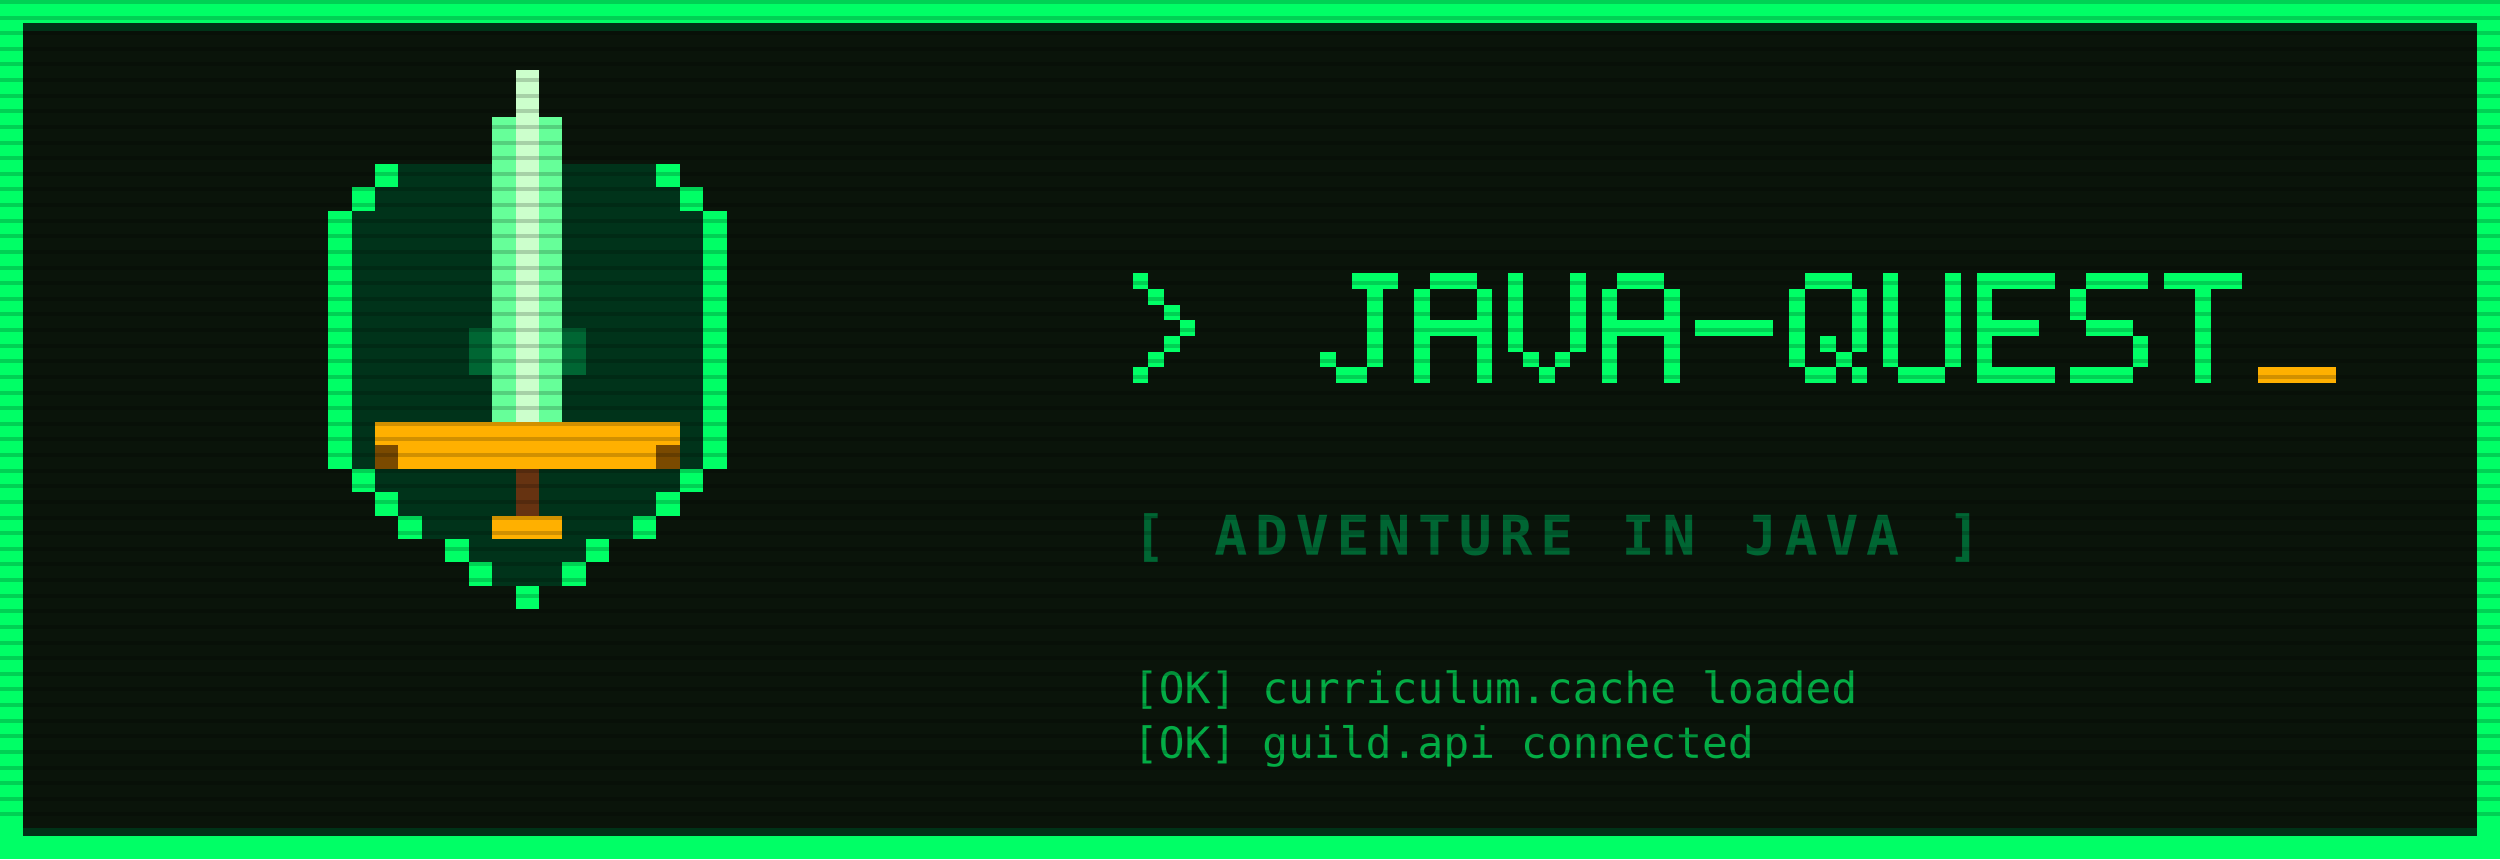
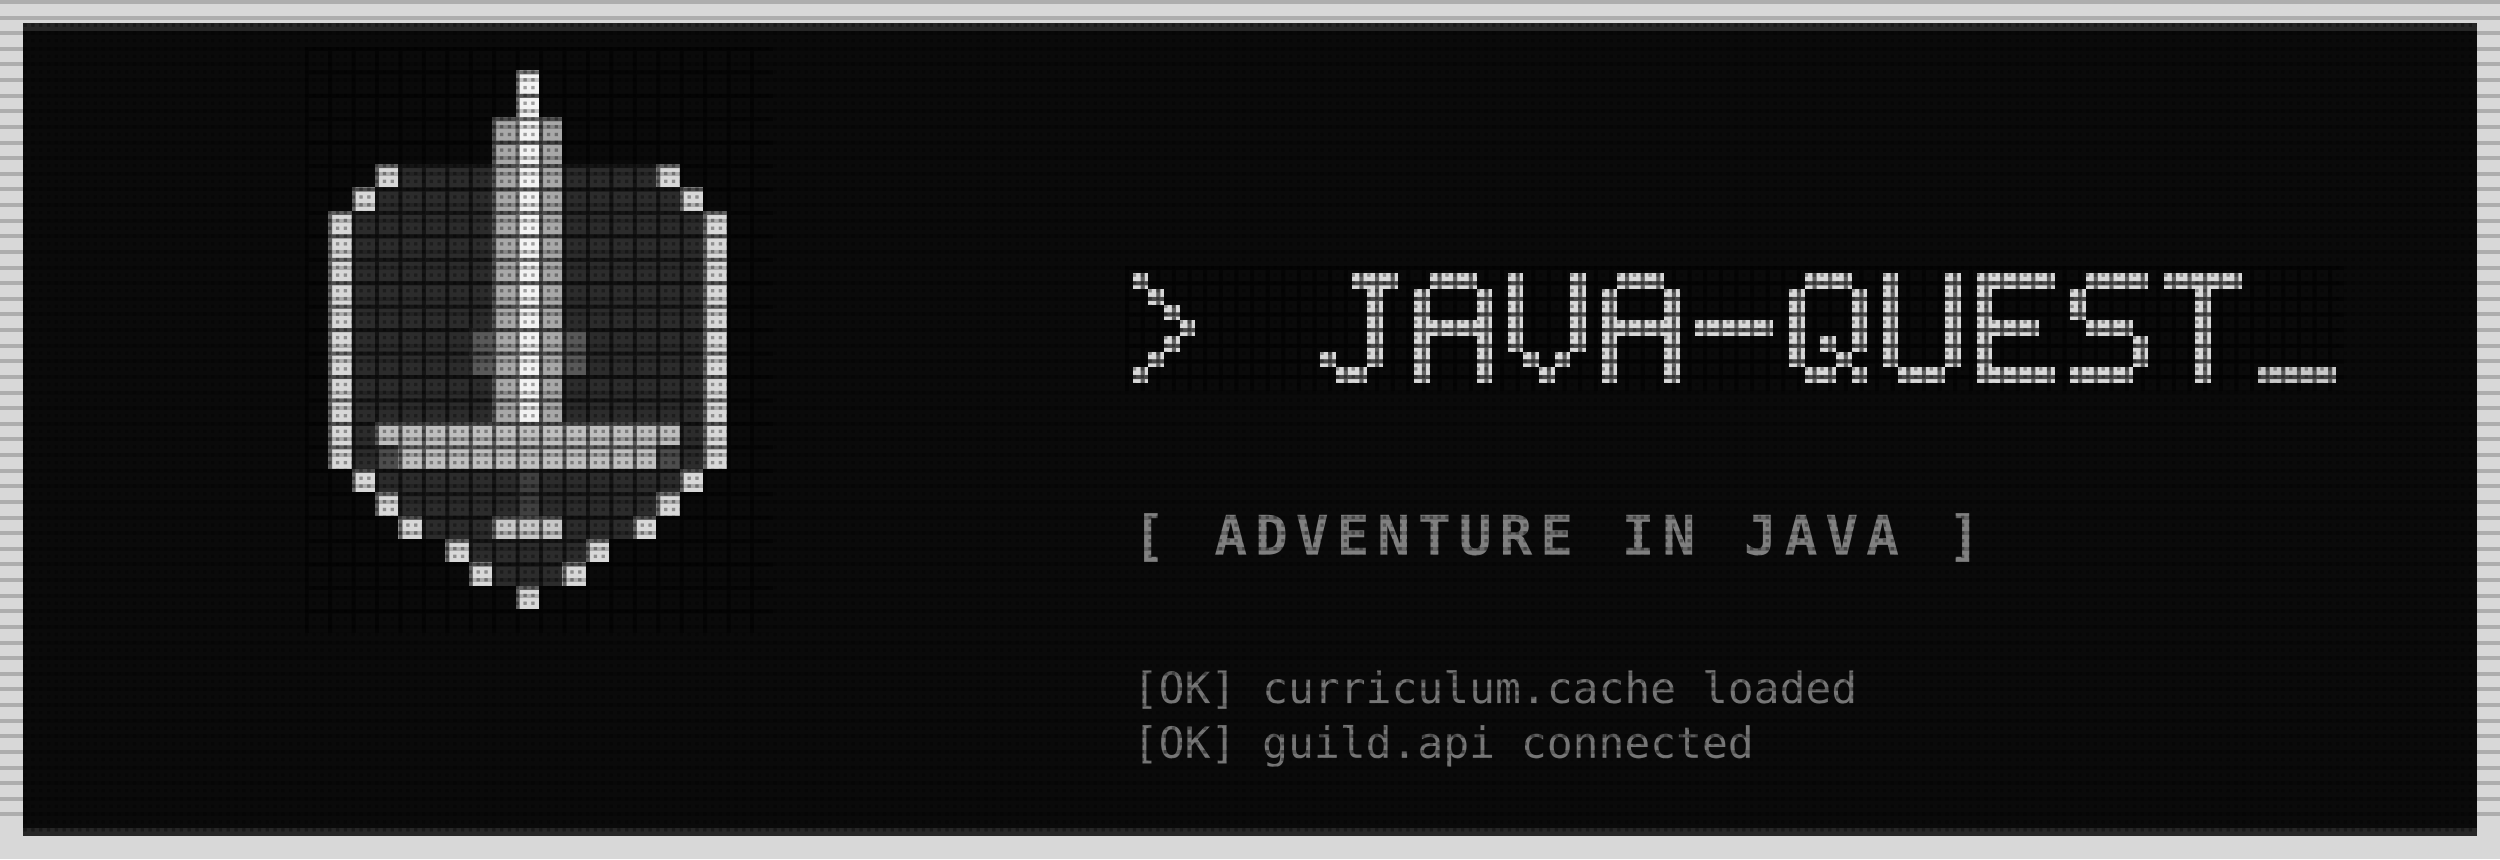
- <svg xmlns="http://www.w3.org/2000/svg" viewBox="0 0 640 220" role="img" aria-label="java-quest logo (pixel-art CLI style)" shape-rendering="crispEdges">
-   <rect x="0" y="0" width="640" height="220" fill="#0A140A" />
-   <rect x="0" y="0" width="640" height="6" fill="#00FF66" />
-   <rect x="0" y="214" width="640" height="6" fill="#00FF66" />
-   <rect x="0" y="0" width="6" height="220" fill="#00FF66" />
-   <rect x="634" y="0" width="6" height="220" fill="#00FF66" />
-   <rect x="6" y="6" width="628" height="2" fill="#003318" />
-   <rect x="6" y="212" width="628" height="2" fill="#003318" />
-   <rect x="96" y="42" width="6" height="6" fill="#00FF66" />
-   <rect x="102" y="42" width="66" height="6" fill="#00331A" />
-   <rect x="168" y="42" width="6" height="6" fill="#00FF66" />
-   <rect x="90" y="48" width="6" height="6" fill="#00FF66" />
-   <rect x="96" y="48" width="78" height="6" fill="#00331A" />
-   <rect x="174" y="48" width="6" height="6" fill="#00FF66" />
-   <rect x="84" y="54" width="6" height="6" fill="#00FF66" />
-   <rect x="90" y="54" width="90" height="6" fill="#00331A" />
-   <rect x="180" y="54" width="6" height="6" fill="#00FF66" />
-   <rect x="84" y="60" width="6" height="60" fill="#00FF66" />
-   <rect x="90" y="60" width="90" height="60" fill="#00331A" />
-   <rect x="180" y="60" width="6" height="60" fill="#00FF66" />
-   <rect x="90" y="120" width="6" height="6" fill="#00FF66" />
-   <rect x="96" y="120" width="78" height="6" fill="#00331A" />
-   <rect x="174" y="120" width="6" height="6" fill="#00FF66" />
-   <rect x="96" y="126" width="6" height="6" fill="#00FF66" />
-   <rect x="102" y="126" width="66" height="6" fill="#00331A" />
-   <rect x="168" y="126" width="6" height="6" fill="#00FF66" />
-   <rect x="102" y="132" width="6" height="6" fill="#00FF66" />
-   <rect x="108" y="132" width="54" height="6" fill="#00331A" />
-   <rect x="162" y="132" width="6" height="6" fill="#00FF66" />
-   <rect x="114" y="138" width="6" height="6" fill="#00FF66" />
-   <rect x="120" y="138" width="30" height="6" fill="#00331A" />
-   <rect x="150" y="138" width="6" height="6" fill="#00FF66" />
-   <rect x="120" y="144" width="6" height="6" fill="#00FF66" />
-   <rect x="126" y="144" width="18" height="6" fill="#00331A" />
-   <rect x="144" y="144" width="6" height="6" fill="#00FF66" />
-   <rect x="132" y="150" width="6" height="6" fill="#00FF66" />
-   <rect x="126" y="78" width="18" height="6" fill="#006633" />
-   <rect x="120" y="84" width="30" height="6" fill="#006633" />
-   <rect x="120" y="90" width="30" height="6" fill="#006633" />
-   <rect x="126" y="96" width="18" height="6" fill="#006633" />
-   <rect x="132" y="18" width="6" height="6" fill="#CCFFCC" />
-   <rect x="132" y="24" width="6" height="6" fill="#CCFFCC" />
-   <rect x="126" y="30" width="6" height="78" fill="#66FF99" />
-   <rect x="132" y="30" width="6" height="78" fill="#CCFFCC" />
-   <rect x="138" y="30" width="6" height="78" fill="#66FF99" />
-   <rect x="96" y="108" width="78" height="6" fill="#FFB000" />
-   <rect x="96" y="114" width="6" height="6" fill="#7A4A00" />
-   <rect x="102" y="114" width="66" height="6" fill="#FFB000" />
-   <rect x="168" y="114" width="6" height="6" fill="#7A4A00" />
-   <rect x="132" y="120" width="6" height="12" fill="#663311" />
-   <rect x="126" y="132" width="18" height="6" fill="#FFB000" />
-   <rect x="290" y="70" width="4" height="4" fill="#00FF66" />
-   <rect x="294" y="74" width="4" height="4" fill="#00FF66" />
-   <rect x="298" y="78" width="4" height="4" fill="#00FF66" />
-   <rect x="302" y="82" width="4" height="4" fill="#00FF66" />
-   <rect x="298" y="86" width="4" height="4" fill="#00FF66" />
-   <rect x="294" y="90" width="4" height="4" fill="#00FF66" />
-   <rect x="290" y="94" width="4" height="4" fill="#00FF66" />
-   <rect x="346" y="70" width="12" height="4" fill="#00FF66" />
-   <rect x="350" y="74" width="4" height="4" fill="#00FF66" />
-   <rect x="350" y="78" width="4" height="4" fill="#00FF66" />
-   <rect x="350" y="82" width="4" height="4" fill="#00FF66" />
-   <rect x="350" y="86" width="4" height="4" fill="#00FF66" />
-   <rect x="338" y="90" width="4" height="4" fill="#00FF66" />
-   <rect x="350" y="90" width="4" height="4" fill="#00FF66" />
-   <rect x="342" y="94" width="8" height="4" fill="#00FF66" />
-   <rect x="366" y="70" width="12" height="4" fill="#00FF66" />
-   <rect x="362" y="74" width="4" height="4" fill="#00FF66" />
-   <rect x="378" y="74" width="4" height="4" fill="#00FF66" />
-   <rect x="362" y="78" width="4" height="4" fill="#00FF66" />
-   <rect x="378" y="78" width="4" height="4" fill="#00FF66" />
-   <rect x="362" y="82" width="20" height="4" fill="#00FF66" />
-   <rect x="362" y="86" width="4" height="4" fill="#00FF66" />
-   <rect x="378" y="86" width="4" height="4" fill="#00FF66" />
-   <rect x="362" y="90" width="4" height="4" fill="#00FF66" />
-   <rect x="378" y="90" width="4" height="4" fill="#00FF66" />
-   <rect x="362" y="94" width="4" height="4" fill="#00FF66" />
-   <rect x="378" y="94" width="4" height="4" fill="#00FF66" />
-   <rect x="386" y="70" width="4" height="4" fill="#00FF66" />
-   <rect x="402" y="70" width="4" height="4" fill="#00FF66" />
-   <rect x="386" y="74" width="4" height="4" fill="#00FF66" />
-   <rect x="402" y="74" width="4" height="4" fill="#00FF66" />
-   <rect x="386" y="78" width="4" height="4" fill="#00FF66" />
-   <rect x="402" y="78" width="4" height="4" fill="#00FF66" />
-   <rect x="386" y="82" width="4" height="4" fill="#00FF66" />
-   <rect x="402" y="82" width="4" height="4" fill="#00FF66" />
-   <rect x="386" y="86" width="4" height="4" fill="#00FF66" />
-   <rect x="402" y="86" width="4" height="4" fill="#00FF66" />
-   <rect x="390" y="90" width="4" height="4" fill="#00FF66" />
-   <rect x="398" y="90" width="4" height="4" fill="#00FF66" />
-   <rect x="394" y="94" width="4" height="4" fill="#00FF66" />
-   <rect x="414" y="70" width="12" height="4" fill="#00FF66" />
-   <rect x="410" y="74" width="4" height="4" fill="#00FF66" />
-   <rect x="426" y="74" width="4" height="4" fill="#00FF66" />
-   <rect x="410" y="78" width="4" height="4" fill="#00FF66" />
-   <rect x="426" y="78" width="4" height="4" fill="#00FF66" />
-   <rect x="410" y="82" width="20" height="4" fill="#00FF66" />
-   <rect x="410" y="86" width="4" height="4" fill="#00FF66" />
-   <rect x="426" y="86" width="4" height="4" fill="#00FF66" />
-   <rect x="410" y="90" width="4" height="4" fill="#00FF66" />
-   <rect x="426" y="90" width="4" height="4" fill="#00FF66" />
-   <rect x="410" y="94" width="4" height="4" fill="#00FF66" />
-   <rect x="426" y="94" width="4" height="4" fill="#00FF66" />
-   <rect x="434" y="82" width="20" height="4" fill="#00FF66" />
-   <rect x="462" y="70" width="12" height="4" fill="#00FF66" />
-   <rect x="458" y="74" width="4" height="4" fill="#00FF66" />
-   <rect x="474" y="74" width="4" height="4" fill="#00FF66" />
-   <rect x="458" y="78" width="4" height="4" fill="#00FF66" />
-   <rect x="474" y="78" width="4" height="4" fill="#00FF66" />
-   <rect x="458" y="82" width="4" height="4" fill="#00FF66" />
-   <rect x="474" y="82" width="4" height="4" fill="#00FF66" />
-   <rect x="458" y="86" width="4" height="4" fill="#00FF66" />
-   <rect x="466" y="86" width="4" height="4" fill="#00FF66" />
-   <rect x="474" y="86" width="4" height="4" fill="#00FF66" />
-   <rect x="458" y="90" width="4" height="4" fill="#00FF66" />
-   <rect x="470" y="90" width="4" height="4" fill="#00FF66" />
-   <rect x="462" y="94" width="8" height="4" fill="#00FF66" />
-   <rect x="474" y="94" width="4" height="4" fill="#00FF66" />
-   <rect x="482" y="70" width="4" height="4" fill="#00FF66" />
-   <rect x="498" y="70" width="4" height="4" fill="#00FF66" />
-   <rect x="482" y="74" width="4" height="4" fill="#00FF66" />
-   <rect x="498" y="74" width="4" height="4" fill="#00FF66" />
-   <rect x="482" y="78" width="4" height="4" fill="#00FF66" />
-   <rect x="498" y="78" width="4" height="4" fill="#00FF66" />
-   <rect x="482" y="82" width="4" height="4" fill="#00FF66" />
-   <rect x="498" y="82" width="4" height="4" fill="#00FF66" />
-   <rect x="482" y="86" width="4" height="4" fill="#00FF66" />
-   <rect x="498" y="86" width="4" height="4" fill="#00FF66" />
-   <rect x="482" y="90" width="4" height="4" fill="#00FF66" />
-   <rect x="498" y="90" width="4" height="4" fill="#00FF66" />
-   <rect x="486" y="94" width="12" height="4" fill="#00FF66" />
-   <rect x="506" y="70" width="20" height="4" fill="#00FF66" />
-   <rect x="506" y="74" width="4" height="4" fill="#00FF66" />
-   <rect x="506" y="78" width="4" height="4" fill="#00FF66" />
-   <rect x="506" y="82" width="16" height="4" fill="#00FF66" />
-   <rect x="506" y="86" width="4" height="4" fill="#00FF66" />
-   <rect x="506" y="90" width="4" height="4" fill="#00FF66" />
-   <rect x="506" y="94" width="20" height="4" fill="#00FF66" />
-   <rect x="534" y="70" width="16" height="4" fill="#00FF66" />
-   <rect x="530" y="74" width="4" height="4" fill="#00FF66" />
-   <rect x="530" y="78" width="4" height="4" fill="#00FF66" />
-   <rect x="534" y="82" width="12" height="4" fill="#00FF66" />
-   <rect x="546" y="86" width="4" height="4" fill="#00FF66" />
-   <rect x="546" y="90" width="4" height="4" fill="#00FF66" />
-   <rect x="530" y="94" width="16" height="4" fill="#00FF66" />
-   <rect x="554" y="70" width="20" height="4" fill="#00FF66" />
-   <rect x="562" y="74" width="4" height="4" fill="#00FF66" />
-   <rect x="562" y="78" width="4" height="4" fill="#00FF66" />
-   <rect x="562" y="82" width="4" height="4" fill="#00FF66" />
-   <rect x="562" y="86" width="4" height="4" fill="#00FF66" />
-   <rect x="562" y="90" width="4" height="4" fill="#00FF66" />
-   <rect x="562" y="94" width="4" height="4" fill="#00FF66" />
-   <rect x="578" y="94" width="20" height="4" fill="#FFB000">
+ <svg xmlns="http://www.w3.org/2000/svg" viewBox="0 0 640 220" role="img" aria-label="java-quest logo (grayscale pixel-art CRT terminal style)" shape-rendering="crispEdges">
+   <defs>
+     <pattern id="dotmask" x="0" y="0" width="2" height="2" patternUnits="userSpaceOnUse">
+       <rect x="0" y="0" width="1" height="1" fill="#000000" />
+     </pattern>
+     <pattern id="gap6" x="0" y="0" width="6" height="6" patternUnits="userSpaceOnUse">
+       <rect x="0" y="0" width="6" height="1" fill="#000000" />
+       <rect x="0" y="0" width="1" height="6" fill="#000000" />
+     </pattern>
+     <pattern id="gap4" x="0" y="0" width="4" height="4" patternUnits="userSpaceOnUse">
+       <rect x="0" y="0" width="4" height="1" fill="#000000" />
+       <rect x="0" y="0" width="1" height="4" fill="#000000" />
+     </pattern>
+   </defs>
+   <rect x="0" y="0" width="640" height="220" fill="#0A0A0A" />
+   <rect x="0" y="0" width="640" height="6" fill="#D8D8D8" />
+   <rect x="0" y="214" width="640" height="6" fill="#D8D8D8" />
+   <rect x="0" y="0" width="6" height="220" fill="#D8D8D8" />
+   <rect x="634" y="0" width="6" height="220" fill="#D8D8D8" />
+   <rect x="6" y="6" width="628" height="2" fill="#262626" />
+   <rect x="6" y="212" width="628" height="2" fill="#262626" />
+   <rect x="96" y="42" width="6" height="6" fill="#D8D8D8" />
+   <rect x="102" y="42" width="66" height="6" fill="#2C2C2C" />
+   <rect x="168" y="42" width="6" height="6" fill="#D8D8D8" />
+   <rect x="90" y="48" width="6" height="6" fill="#D8D8D8" />
+   <rect x="96" y="48" width="78" height="6" fill="#2C2C2C" />
+   <rect x="174" y="48" width="6" height="6" fill="#D8D8D8" />
+   <rect x="84" y="54" width="6" height="6" fill="#D8D8D8" />
+   <rect x="90" y="54" width="90" height="6" fill="#2C2C2C" />
+   <rect x="180" y="54" width="6" height="6" fill="#D8D8D8" />
+   <rect x="84" y="60" width="6" height="60" fill="#D8D8D8" />
+   <rect x="90" y="60" width="90" height="60" fill="#2C2C2C" />
+   <rect x="180" y="60" width="6" height="60" fill="#D8D8D8" />
+   <rect x="90" y="120" width="6" height="6" fill="#D8D8D8" />
+   <rect x="96" y="120" width="78" height="6" fill="#2C2C2C" />
+   <rect x="174" y="120" width="6" height="6" fill="#D8D8D8" />
+   <rect x="96" y="126" width="6" height="6" fill="#D8D8D8" />
+   <rect x="102" y="126" width="66" height="6" fill="#2C2C2C" />
+   <rect x="168" y="126" width="6" height="6" fill="#D8D8D8" />
+   <rect x="102" y="132" width="6" height="6" fill="#D8D8D8" />
+   <rect x="108" y="132" width="54" height="6" fill="#2C2C2C" />
+   <rect x="162" y="132" width="6" height="6" fill="#D8D8D8" />
+   <rect x="114" y="138" width="6" height="6" fill="#D8D8D8" />
+   <rect x="120" y="138" width="30" height="6" fill="#2C2C2C" />
+   <rect x="150" y="138" width="6" height="6" fill="#D8D8D8" />
+   <rect x="120" y="144" width="6" height="6" fill="#D8D8D8" />
+   <rect x="126" y="144" width="18" height="6" fill="#2C2C2C" />
+   <rect x="144" y="144" width="6" height="6" fill="#D8D8D8" />
+   <rect x="132" y="150" width="6" height="6" fill="#D8D8D8" />
+   <rect x="126" y="78" width="18" height="6" fill="#595959" />
+   <rect x="120" y="84" width="30" height="6" fill="#595959" />
+   <rect x="120" y="90" width="30" height="6" fill="#595959" />
+   <rect x="126" y="96" width="18" height="6" fill="#595959" />
+   <rect x="132" y="18" width="6" height="6" fill="#F2F2F2" />
+   <rect x="132" y="24" width="6" height="6" fill="#F2F2F2" />
+   <rect x="126" y="30" width="6" height="78" fill="#A8A8A8" />
+   <rect x="132" y="30" width="6" height="78" fill="#F2F2F2" />
+   <rect x="138" y="30" width="6" height="78" fill="#A8A8A8" />
+   <rect x="96" y="108" width="78" height="6" fill="#BFBFBF" />
+   <rect x="96" y="114" width="6" height="6" fill="#4D4D4D" />
+   <rect x="102" y="114" width="66" height="6" fill="#BFBFBF" />
+   <rect x="168" y="114" width="6" height="6" fill="#4D4D4D" />
+   <rect x="132" y="120" width="6" height="12" fill="#404040" />
+   <rect x="126" y="132" width="18" height="6" fill="#C8C8C8" />
+   <rect x="78" y="12" width="120" height="150" fill="url(#gap6)" opacity="0.55" />
+   <rect x="290" y="70" width="4" height="4" fill="#D8D8D8" />
+   <rect x="294" y="74" width="4" height="4" fill="#D8D8D8" />
+   <rect x="298" y="78" width="4" height="4" fill="#D8D8D8" />
+   <rect x="302" y="82" width="4" height="4" fill="#D8D8D8" />
+   <rect x="298" y="86" width="4" height="4" fill="#D8D8D8" />
+   <rect x="294" y="90" width="4" height="4" fill="#D8D8D8" />
+   <rect x="290" y="94" width="4" height="4" fill="#D8D8D8" />
+   <rect x="346" y="70" width="12" height="4" fill="#D8D8D8" />
+   <rect x="350" y="74" width="4" height="4" fill="#D8D8D8" />
+   <rect x="350" y="78" width="4" height="4" fill="#D8D8D8" />
+   <rect x="350" y="82" width="4" height="4" fill="#D8D8D8" />
+   <rect x="350" y="86" width="4" height="4" fill="#D8D8D8" />
+   <rect x="338" y="90" width="4" height="4" fill="#D8D8D8" />
+   <rect x="350" y="90" width="4" height="4" fill="#D8D8D8" />
+   <rect x="342" y="94" width="8" height="4" fill="#D8D8D8" />
+   <rect x="366" y="70" width="12" height="4" fill="#D8D8D8" />
+   <rect x="362" y="74" width="4" height="4" fill="#D8D8D8" />
+   <rect x="378" y="74" width="4" height="4" fill="#D8D8D8" />
+   <rect x="362" y="78" width="4" height="4" fill="#D8D8D8" />
+   <rect x="378" y="78" width="4" height="4" fill="#D8D8D8" />
+   <rect x="362" y="82" width="20" height="4" fill="#D8D8D8" />
+   <rect x="362" y="86" width="4" height="4" fill="#D8D8D8" />
+   <rect x="378" y="86" width="4" height="4" fill="#D8D8D8" />
+   <rect x="362" y="90" width="4" height="4" fill="#D8D8D8" />
+   <rect x="378" y="90" width="4" height="4" fill="#D8D8D8" />
+   <rect x="362" y="94" width="4" height="4" fill="#D8D8D8" />
+   <rect x="378" y="94" width="4" height="4" fill="#D8D8D8" />
+   <rect x="386" y="70" width="4" height="4" fill="#D8D8D8" />
+   <rect x="402" y="70" width="4" height="4" fill="#D8D8D8" />
+   <rect x="386" y="74" width="4" height="4" fill="#D8D8D8" />
+   <rect x="402" y="74" width="4" height="4" fill="#D8D8D8" />
+   <rect x="386" y="78" width="4" height="4" fill="#D8D8D8" />
+   <rect x="402" y="78" width="4" height="4" fill="#D8D8D8" />
+   <rect x="386" y="82" width="4" height="4" fill="#D8D8D8" />
+   <rect x="402" y="82" width="4" height="4" fill="#D8D8D8" />
+   <rect x="386" y="86" width="4" height="4" fill="#D8D8D8" />
+   <rect x="402" y="86" width="4" height="4" fill="#D8D8D8" />
+   <rect x="390" y="90" width="4" height="4" fill="#D8D8D8" />
+   <rect x="398" y="90" width="4" height="4" fill="#D8D8D8" />
+   <rect x="394" y="94" width="4" height="4" fill="#D8D8D8" />
+   <rect x="414" y="70" width="12" height="4" fill="#D8D8D8" />
+   <rect x="410" y="74" width="4" height="4" fill="#D8D8D8" />
+   <rect x="426" y="74" width="4" height="4" fill="#D8D8D8" />
+   <rect x="410" y="78" width="4" height="4" fill="#D8D8D8" />
+   <rect x="426" y="78" width="4" height="4" fill="#D8D8D8" />
+   <rect x="410" y="82" width="20" height="4" fill="#D8D8D8" />
+   <rect x="410" y="86" width="4" height="4" fill="#D8D8D8" />
+   <rect x="426" y="86" width="4" height="4" fill="#D8D8D8" />
+   <rect x="410" y="90" width="4" height="4" fill="#D8D8D8" />
+   <rect x="426" y="90" width="4" height="4" fill="#D8D8D8" />
+   <rect x="410" y="94" width="4" height="4" fill="#D8D8D8" />
+   <rect x="426" y="94" width="4" height="4" fill="#D8D8D8" />
+   <rect x="434" y="82" width="20" height="4" fill="#D8D8D8" />
+   <rect x="462" y="70" width="12" height="4" fill="#D8D8D8" />
+   <rect x="458" y="74" width="4" height="4" fill="#D8D8D8" />
+   <rect x="474" y="74" width="4" height="4" fill="#D8D8D8" />
+   <rect x="458" y="78" width="4" height="4" fill="#D8D8D8" />
+   <rect x="474" y="78" width="4" height="4" fill="#D8D8D8" />
+   <rect x="458" y="82" width="4" height="4" fill="#D8D8D8" />
+   <rect x="474" y="82" width="4" height="4" fill="#D8D8D8" />
+   <rect x="458" y="86" width="4" height="4" fill="#D8D8D8" />
+   <rect x="466" y="86" width="4" height="4" fill="#D8D8D8" />
+   <rect x="474" y="86" width="4" height="4" fill="#D8D8D8" />
+   <rect x="458" y="90" width="4" height="4" fill="#D8D8D8" />
+   <rect x="470" y="90" width="4" height="4" fill="#D8D8D8" />
+   <rect x="462" y="94" width="8" height="4" fill="#D8D8D8" />
+   <rect x="474" y="94" width="4" height="4" fill="#D8D8D8" />
+   <rect x="482" y="70" width="4" height="4" fill="#D8D8D8" />
+   <rect x="498" y="70" width="4" height="4" fill="#D8D8D8" />
+   <rect x="482" y="74" width="4" height="4" fill="#D8D8D8" />
+   <rect x="498" y="74" width="4" height="4" fill="#D8D8D8" />
+   <rect x="482" y="78" width="4" height="4" fill="#D8D8D8" />
+   <rect x="498" y="78" width="4" height="4" fill="#D8D8D8" />
+   <rect x="482" y="82" width="4" height="4" fill="#D8D8D8" />
+   <rect x="498" y="82" width="4" height="4" fill="#D8D8D8" />
+   <rect x="482" y="86" width="4" height="4" fill="#D8D8D8" />
+   <rect x="498" y="86" width="4" height="4" fill="#D8D8D8" />
+   <rect x="482" y="90" width="4" height="4" fill="#D8D8D8" />
+   <rect x="498" y="90" width="4" height="4" fill="#D8D8D8" />
+   <rect x="486" y="94" width="12" height="4" fill="#D8D8D8" />
+   <rect x="506" y="70" width="20" height="4" fill="#D8D8D8" />
+   <rect x="506" y="74" width="4" height="4" fill="#D8D8D8" />
+   <rect x="506" y="78" width="4" height="4" fill="#D8D8D8" />
+   <rect x="506" y="82" width="16" height="4" fill="#D8D8D8" />
+   <rect x="506" y="86" width="4" height="4" fill="#D8D8D8" />
+   <rect x="506" y="90" width="4" height="4" fill="#D8D8D8" />
+   <rect x="506" y="94" width="20" height="4" fill="#D8D8D8" />
+   <rect x="534" y="70" width="16" height="4" fill="#D8D8D8" />
+   <rect x="530" y="74" width="4" height="4" fill="#D8D8D8" />
+   <rect x="530" y="78" width="4" height="4" fill="#D8D8D8" />
+   <rect x="534" y="82" width="12" height="4" fill="#D8D8D8" />
+   <rect x="546" y="86" width="4" height="4" fill="#D8D8D8" />
+   <rect x="546" y="90" width="4" height="4" fill="#D8D8D8" />
+   <rect x="530" y="94" width="16" height="4" fill="#D8D8D8" />
+   <rect x="554" y="70" width="20" height="4" fill="#D8D8D8" />
+   <rect x="562" y="74" width="4" height="4" fill="#D8D8D8" />
+   <rect x="562" y="78" width="4" height="4" fill="#D8D8D8" />
+   <rect x="562" y="82" width="4" height="4" fill="#D8D8D8" />
+   <rect x="562" y="86" width="4" height="4" fill="#D8D8D8" />
+   <rect x="562" y="90" width="4" height="4" fill="#D8D8D8" />
+   <rect x="562" y="94" width="4" height="4" fill="#D8D8D8" />
+   <rect x="578" y="94" width="20" height="4" fill="#C8C8C8">
    <animate attributeName="opacity" values="1;1;0;0" keyTimes="0;0.5;0.5;1" dur="1s" repeatCount="indefinite" />
  </rect>
-   <text x="290" y="142" font-family="ui-monospace, 'Menlo', 'Consolas', monospace" font-size="14" font-weight="700" fill="#006633" letter-spacing="2">[ ADVENTURE  IN  JAVA ]</text>
-   <text x="290" y="180" font-family="ui-monospace, 'Menlo', 'Consolas', monospace" font-size="11" fill="#00FF66" opacity="0.65">
+   <rect x="288" y="68" width="312" height="32" fill="url(#gap4)" opacity="0.55" />
+   <text x="290" y="142" font-family="ui-monospace, 'Menlo', 'Consolas', monospace" font-size="14" font-weight="700" fill="#808080" letter-spacing="2">[ ADVENTURE  IN  JAVA ]</text>
+   <text x="290" y="180" font-family="ui-monospace, 'Menlo', 'Consolas', monospace" font-size="11" fill="#B0B0B0" opacity="0.65">
    <tspan x="290" dy="0">[OK] curriculum.cache loaded</tspan>
    <tspan x="290" dy="14">[OK] guild.api  connected</tspan>
  </text>
-   <g fill="#000000" opacity="0.18">
+   <rect x="6" y="6" width="628" height="208" fill="url(#dotmask)" opacity="0.35" />
+   <g fill="#000000" opacity="0.20">
    <rect x="0" y="0" width="640" height="1" />
    <rect x="0" y="4" width="640" height="1" />
    <rect x="0" y="8" width="640" height="1" />
    <rect x="0" y="12" width="640" height="1" />
    <rect x="0" y="16" width="640" height="1" />
    <rect x="0" y="20" width="640" height="1" />
    <rect x="0" y="24" width="640" height="1" />
    <rect x="0" y="28" width="640" height="1" />
    <rect x="0" y="32" width="640" height="1" />
    <rect x="0" y="36" width="640" height="1" />
    <rect x="0" y="40" width="640" height="1" />
    <rect x="0" y="44" width="640" height="1" />
    <rect x="0" y="48" width="640" height="1" />
    <rect x="0" y="52" width="640" height="1" />
    <rect x="0" y="56" width="640" height="1" />
    <rect x="0" y="60" width="640" height="1" />
    <rect x="0" y="64" width="640" height="1" />
    <rect x="0" y="68" width="640" height="1" />
    <rect x="0" y="72" width="640" height="1" />
    <rect x="0" y="76" width="640" height="1" />
    <rect x="0" y="80" width="640" height="1" />
    <rect x="0" y="84" width="640" height="1" />
    <rect x="0" y="88" width="640" height="1" />
    <rect x="0" y="92" width="640" height="1" />
    <rect x="0" y="96" width="640" height="1" />
    <rect x="0" y="100" width="640" height="1" />
    <rect x="0" y="104" width="640" height="1" />
    <rect x="0" y="108" width="640" height="1" />
    <rect x="0" y="112" width="640" height="1" />
    <rect x="0" y="116" width="640" height="1" />
    <rect x="0" y="120" width="640" height="1" />
    <rect x="0" y="124" width="640" height="1" />
    <rect x="0" y="128" width="640" height="1" />
    <rect x="0" y="132" width="640" height="1" />
    <rect x="0" y="136" width="640" height="1" />
    <rect x="0" y="140" width="640" height="1" />
    <rect x="0" y="144" width="640" height="1" />
    <rect x="0" y="148" width="640" height="1" />
    <rect x="0" y="152" width="640" height="1" />
    <rect x="0" y="156" width="640" height="1" />
    <rect x="0" y="160" width="640" height="1" />
    <rect x="0" y="164" width="640" height="1" />
    <rect x="0" y="168" width="640" height="1" />
    <rect x="0" y="172" width="640" height="1" />
    <rect x="0" y="176" width="640" height="1" />
    <rect x="0" y="180" width="640" height="1" />
    <rect x="0" y="184" width="640" height="1" />
    <rect x="0" y="188" width="640" height="1" />
    <rect x="0" y="192" width="640" height="1" />
    <rect x="0" y="196" width="640" height="1" />
    <rect x="0" y="200" width="640" height="1" />
    <rect x="0" y="204" width="640" height="1" />
    <rect x="0" y="208" width="640" height="1" />
  </g>
</svg>
